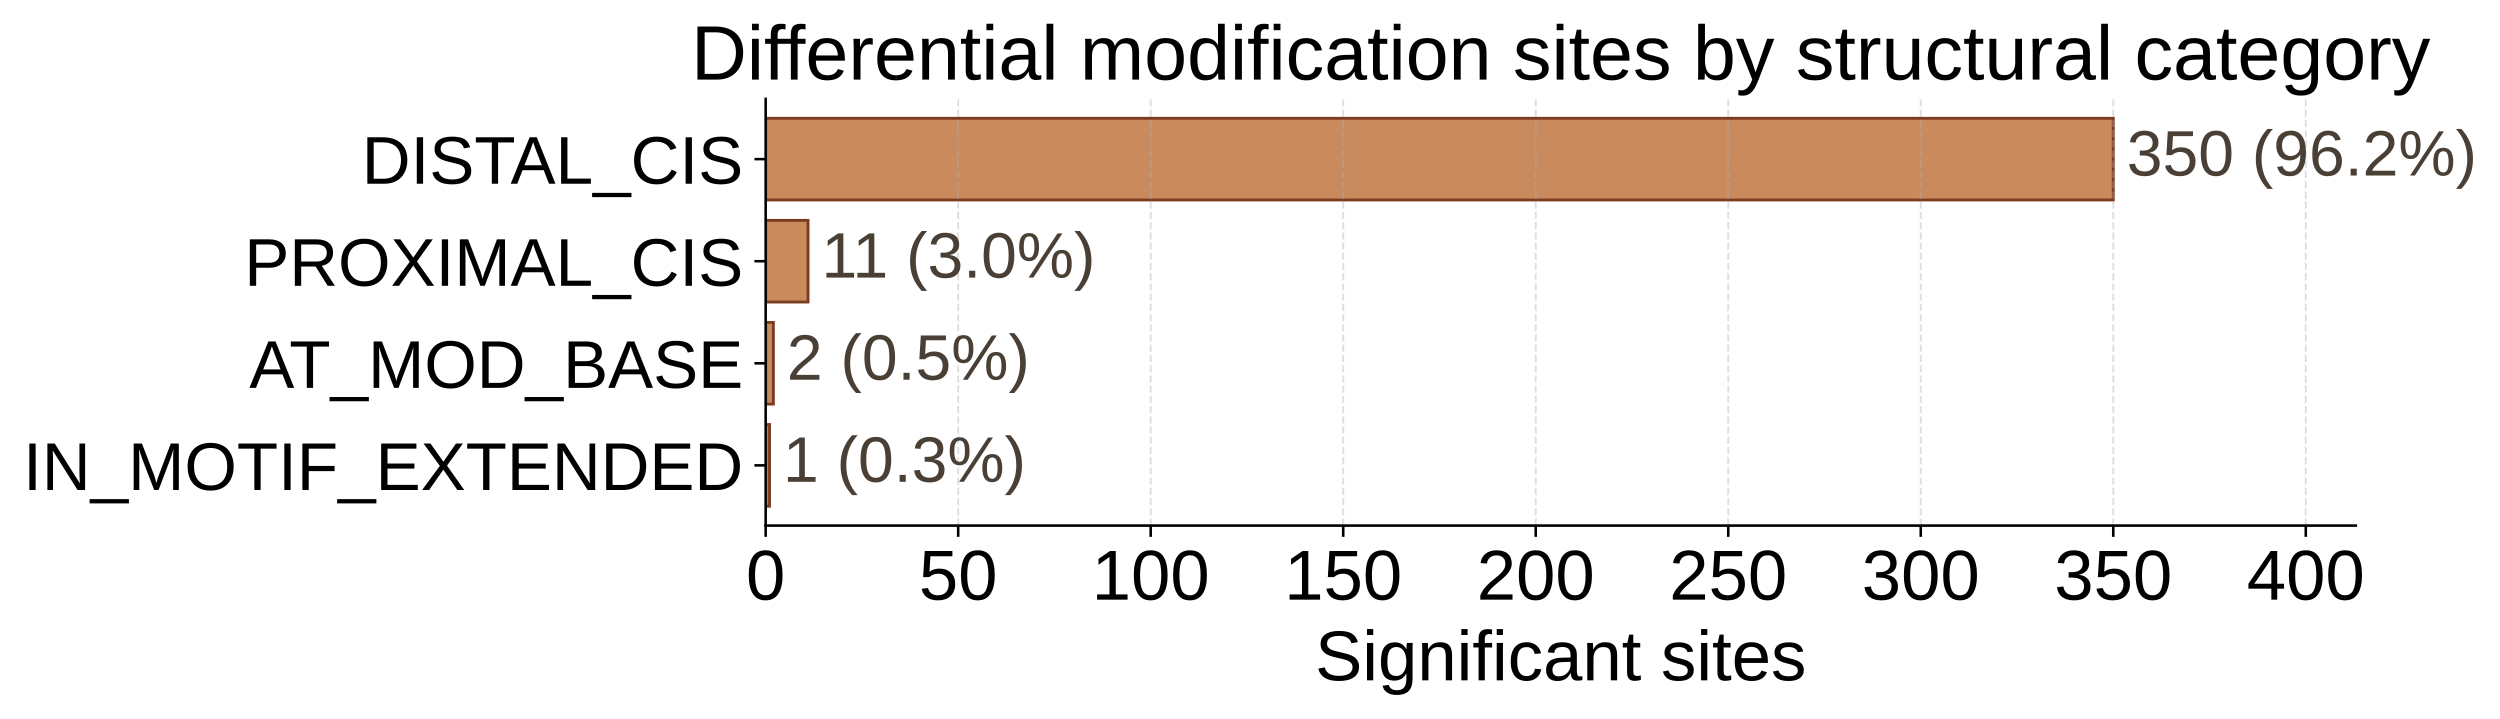
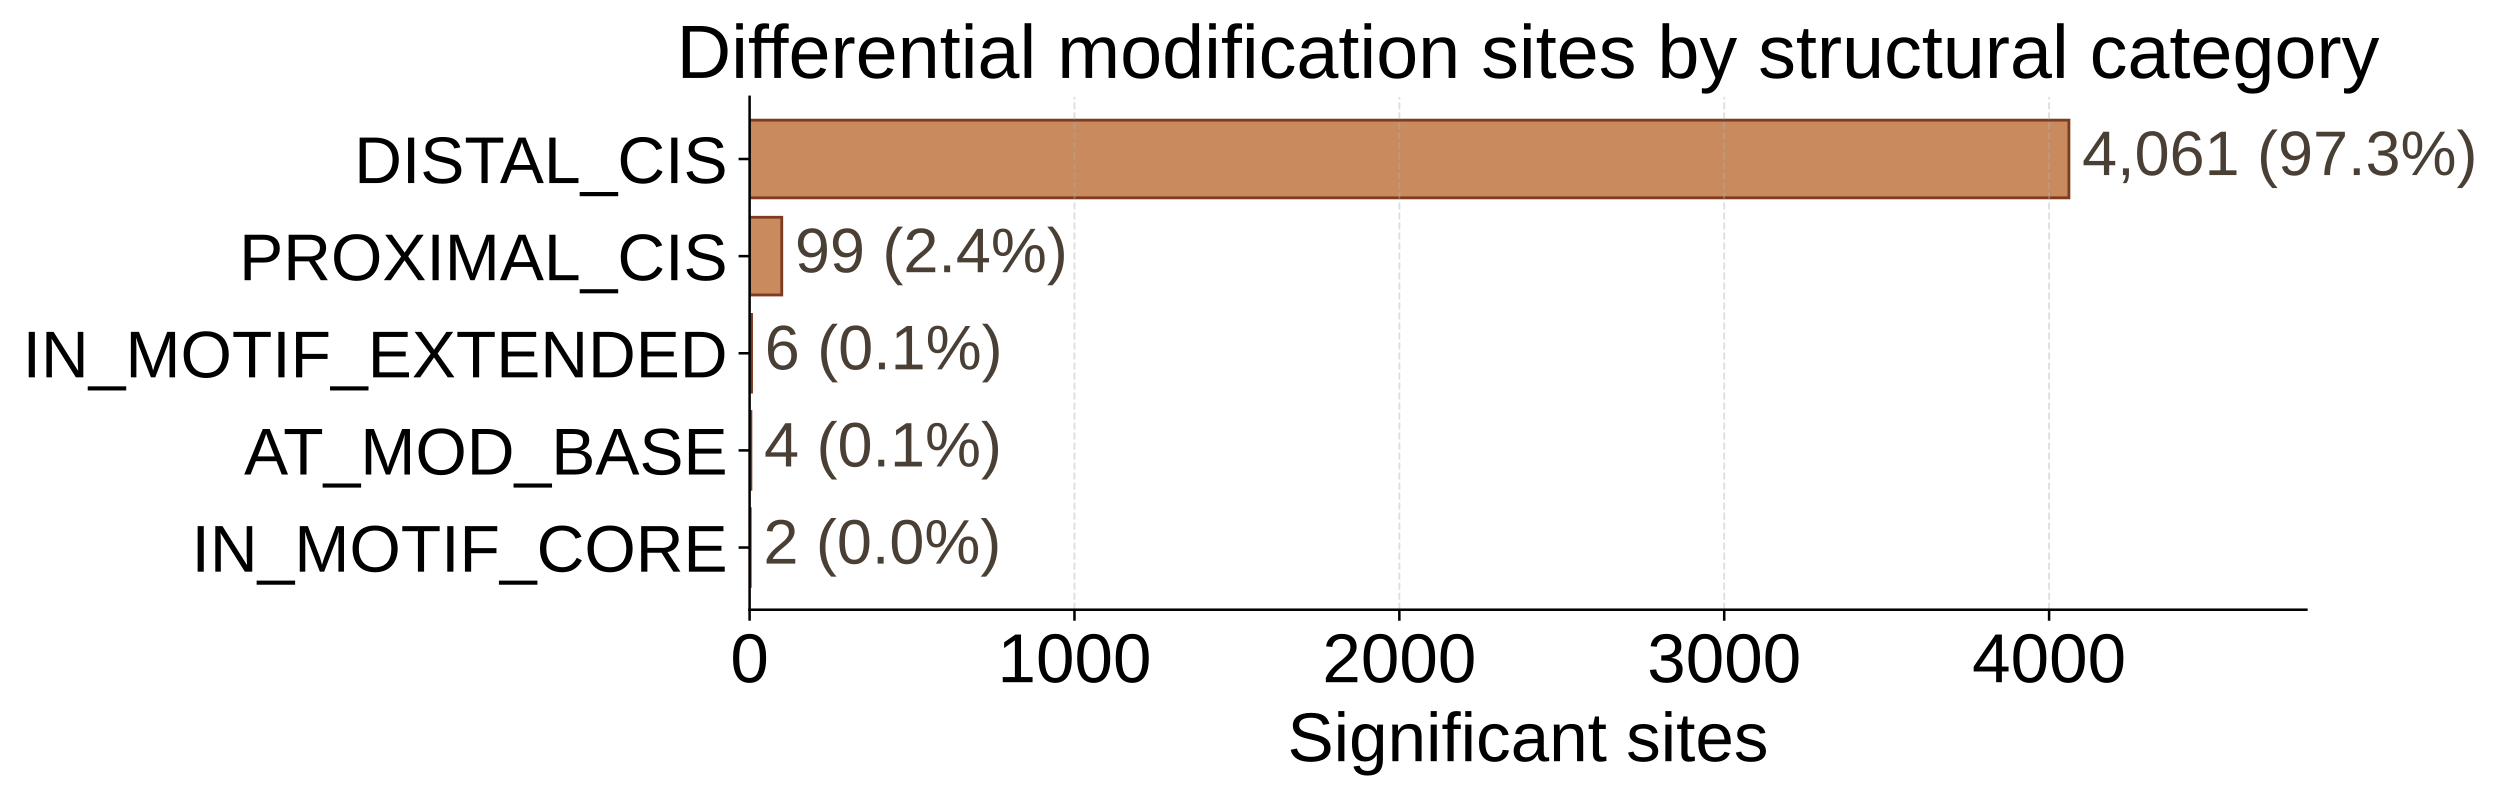
- <svg xmlns="http://www.w3.org/2000/svg" xmlns:xlink="http://www.w3.org/1999/xlink" width="777.828pt" height="223.659pt" viewBox="0 0 777.828 223.659" version="1.1">
+ <svg xmlns="http://www.w3.org/2000/svg" xmlns:xlink="http://www.w3.org/1999/xlink" width="794.506pt" height="253.899pt" viewBox="0 0 794.506 253.899" version="1.1">
  <defs>
    <style type="text/css">*{stroke-linejoin: round; stroke-linecap: butt}</style>
  </defs>
  <g id="figure_1">
    <g id="patch_1">
-       <path d="M 0 223.659  L 777.828 223.659  L 777.828 0  L 0 0  z " style="fill: #ffffff" />
+       <path d="M 0 253.899  L 794.506 253.899  L 794.506 -0  L 0 -0  z " style="fill: #ffffff" />
    </g>
    <g id="axes_1">
      <g id="patch_2">
-         <path d="M 238.224 163.529  L 732.974 163.529  L 732.974 30.769  L 238.224 30.769  z " style="fill: #ffffff" />
+         <path d="M 238.224 193.769  L 732.974 193.769  L 732.974 30.769  L 238.224 30.769  z " style="fill: #ffffff" />
      </g>
      <g id="patch_3">
-         <path d="M 238.224 157.494  L 239.422 157.494  L 239.422 132.086  L 238.224 132.086  z " clip-path="url(#pf5d9aa4b3b)" style="fill: #c98a5e; stroke: #7d3c1f; stroke-width: 0.9; stroke-linejoin: miter" />
+         <path d="M 238.224 186.36  L 238.431 186.36  L 238.431 161.663  L 238.224 161.663  z " clip-path="url(#pcf9c856f02)" style="fill: #c98a5e; stroke: #7d3c1f; stroke-width: 0.9; stroke-linejoin: miter" />
      </g>
      <g id="patch_4">
-         <path d="M 238.224 125.733  L 240.62 125.733  L 240.62 100.325  L 238.224 100.325  z " clip-path="url(#pf5d9aa4b3b)" style="fill: #c98a5e; stroke: #7d3c1f; stroke-width: 0.9; stroke-linejoin: miter" />
+         <path d="M 238.224 155.488  L 238.637 155.488  L 238.637 130.791  L 238.224 130.791  z " clip-path="url(#pcf9c856f02)" style="fill: #c98a5e; stroke: #7d3c1f; stroke-width: 0.9; stroke-linejoin: miter" />
      </g>
      <g id="patch_5">
-         <path d="M 238.224 93.973  L 251.401 93.973  L 251.401 68.564  L 238.224 68.564  z " clip-path="url(#pf5d9aa4b3b)" style="fill: #c98a5e; stroke: #7d3c1f; stroke-width: 0.9; stroke-linejoin: miter" />
+         <path d="M 238.224 124.617  L 238.844 124.617  L 238.844 99.92  L 238.224 99.92  z " clip-path="url(#pcf9c856f02)" style="fill: #c98a5e; stroke: #7d3c1f; stroke-width: 0.9; stroke-linejoin: miter" />
      </g>
      <g id="patch_6">
-         <path d="M 238.224 62.212  L 657.504 62.212  L 657.504 36.803  L 238.224 36.803  z " clip-path="url(#pf5d9aa4b3b)" style="fill: #c98a5e; stroke: #7d3c1f; stroke-width: 0.9; stroke-linejoin: miter" />
+         <path d="M 238.224 93.746  L 248.445 93.746  L 248.445 69.049  L 238.224 69.049  z " clip-path="url(#pcf9c856f02)" style="fill: #c98a5e; stroke: #7d3c1f; stroke-width: 0.9; stroke-linejoin: miter" />
+       </g>
+       <g id="patch_7">
+         <path d="M 238.224 62.875  L 657.504 62.875  L 657.504 38.178  L 238.224 38.178  z " clip-path="url(#pcf9c856f02)" style="fill: #c98a5e; stroke: #7d3c1f; stroke-width: 0.9; stroke-linejoin: miter" />
      </g>
      <g id="matplotlib.axis_1">
        <g id="xtick_1">
          <g id="line2d_1">
-             <path d="M 238.224 163.529  L 238.224 30.769  " clip-path="url(#pf5d9aa4b3b)" style="fill: none; stroke-dasharray: 2.22,0.96; stroke-dashoffset: 0; stroke: #b0b0b0; stroke-opacity: 0.4; stroke-width: 0.6" />
+             <path d="M 238.224 193.769  L 238.224 30.769  " clip-path="url(#pcf9c856f02)" style="fill: none; stroke-dasharray: 2.22,0.96; stroke-dashoffset: 0; stroke: #b0b0b0; stroke-opacity: 0.4; stroke-width: 0.6" />
          </g>
          <g id="line2d_2">
            <defs>
-               <path id="med6eafe009" d="M 0 0  L 0 3.5  " style="stroke: #000000; stroke-width: 0.8" />
+               <path id="m98ffd5bb80" d="M 0 0  L 0 3.5  " style="stroke: #000000; stroke-width: 0.8" />
            </defs>
            <g>
-               <use xlink:href="#med6eafe009" x="238.224" y="163.529" style="stroke: #000000; stroke-width: 0.8" />
+               <use xlink:href="#m98ffd5bb80" x="238.224" y="193.769" style="stroke: #000000; stroke-width: 0.8" />
            </g>
          </g>
          <g id="text_1">
-             <text style="font-size: 22px; font-family: 'Arial', 'Helvetica', 'Nimbus Sans', 'Liberation Sans', 'Arimo', 'DejaVu Sans', 'Bitstream Vera Sans', 'Computer Modern Sans Serif', 'Lucida Grande', 'Verdana', 'Geneva', 'Lucid', 'Avant Garde', sans-serif; text-anchor: middle" x="238.224" y="186.568" transform="rotate(-0 238.2241 186.5681)">0</text>
+             <text style="font-size: 22px; font-family: 'Arial', 'Helvetica', 'Nimbus Sans', 'Liberation Sans', 'Arimo', 'DejaVu Sans', 'Bitstream Vera Sans', 'Computer Modern Sans Serif', 'Lucida Grande', 'Verdana', 'Geneva', 'Lucid', 'Avant Garde', sans-serif; text-anchor: middle" x="238.224" y="216.808" transform="rotate(-0 238.2241 216.8081)">0</text>
          </g>
        </g>
        <g id="xtick_2">
          <g id="line2d_3">
-             <path d="M 298.121 163.529  L 298.121 30.769  " clip-path="url(#pf5d9aa4b3b)" style="fill: none; stroke-dasharray: 2.22,0.96; stroke-dashoffset: 0; stroke: #b0b0b0; stroke-opacity: 0.4; stroke-width: 0.6" />
+             <path d="M 341.469 193.769  L 341.469 30.769  " clip-path="url(#pcf9c856f02)" style="fill: none; stroke-dasharray: 2.22,0.96; stroke-dashoffset: 0; stroke: #b0b0b0; stroke-opacity: 0.4; stroke-width: 0.6" />
          </g>
          <g id="line2d_4">
            <g>
-               <use xlink:href="#med6eafe009" x="298.121" y="163.529" style="stroke: #000000; stroke-width: 0.8" />
+               <use xlink:href="#m98ffd5bb80" x="341.469" y="193.769" style="stroke: #000000; stroke-width: 0.8" />
            </g>
          </g>
          <g id="text_2">
-             <text style="font-size: 22px; font-family: 'Arial', 'Helvetica', 'Nimbus Sans', 'Liberation Sans', 'Arimo', 'DejaVu Sans', 'Bitstream Vera Sans', 'Computer Modern Sans Serif', 'Lucida Grande', 'Verdana', 'Geneva', 'Lucid', 'Avant Garde', sans-serif; text-anchor: middle" x="298.121" y="186.568" transform="rotate(-0 298.1212 186.5681)">50</text>
+             <text style="font-size: 22px; font-family: 'Arial', 'Helvetica', 'Nimbus Sans', 'Liberation Sans', 'Arimo', 'DejaVu Sans', 'Bitstream Vera Sans', 'Computer Modern Sans Serif', 'Lucida Grande', 'Verdana', 'Geneva', 'Lucid', 'Avant Garde', sans-serif; text-anchor: middle" x="341.469" y="216.808" transform="rotate(-0 341.4695 216.8081)">1000</text>
          </g>
        </g>
        <g id="xtick_3">
          <g id="line2d_5">
-             <path d="M 358.018 163.529  L 358.018 30.769  " clip-path="url(#pf5d9aa4b3b)" style="fill: none; stroke-dasharray: 2.22,0.96; stroke-dashoffset: 0; stroke: #b0b0b0; stroke-opacity: 0.4; stroke-width: 0.6" />
+             <path d="M 444.715 193.769  L 444.715 30.769  " clip-path="url(#pcf9c856f02)" style="fill: none; stroke-dasharray: 2.22,0.96; stroke-dashoffset: 0; stroke: #b0b0b0; stroke-opacity: 0.4; stroke-width: 0.6" />
          </g>
          <g id="line2d_6">
            <g>
-               <use xlink:href="#med6eafe009" x="358.018" y="163.529" style="stroke: #000000; stroke-width: 0.8" />
+               <use xlink:href="#m98ffd5bb80" x="444.715" y="193.769" style="stroke: #000000; stroke-width: 0.8" />
            </g>
          </g>
          <g id="text_3">
-             <text style="font-size: 22px; font-family: 'Arial', 'Helvetica', 'Nimbus Sans', 'Liberation Sans', 'Arimo', 'DejaVu Sans', 'Bitstream Vera Sans', 'Computer Modern Sans Serif', 'Lucida Grande', 'Verdana', 'Geneva', 'Lucid', 'Avant Garde', sans-serif; text-anchor: middle" x="358.018" y="186.568" transform="rotate(-0 358.0183 186.5681)">100</text>
+             <text style="font-size: 22px; font-family: 'Arial', 'Helvetica', 'Nimbus Sans', 'Liberation Sans', 'Arimo', 'DejaVu Sans', 'Bitstream Vera Sans', 'Computer Modern Sans Serif', 'Lucida Grande', 'Verdana', 'Geneva', 'Lucid', 'Avant Garde', sans-serif; text-anchor: middle" x="444.715" y="216.808" transform="rotate(-0 444.7149 216.8081)">2000</text>
          </g>
        </g>
        <g id="xtick_4">
          <g id="line2d_7">
-             <path d="M 417.915 163.529  L 417.915 30.769  " clip-path="url(#pf5d9aa4b3b)" style="fill: none; stroke-dasharray: 2.22,0.96; stroke-dashoffset: 0; stroke: #b0b0b0; stroke-opacity: 0.4; stroke-width: 0.6" />
+             <path d="M 547.96 193.769  L 547.96 30.769  " clip-path="url(#pcf9c856f02)" style="fill: none; stroke-dasharray: 2.22,0.96; stroke-dashoffset: 0; stroke: #b0b0b0; stroke-opacity: 0.4; stroke-width: 0.6" />
          </g>
          <g id="line2d_8">
            <g>
-               <use xlink:href="#med6eafe009" x="417.915" y="163.529" style="stroke: #000000; stroke-width: 0.8" />
+               <use xlink:href="#m98ffd5bb80" x="547.96" y="193.769" style="stroke: #000000; stroke-width: 0.8" />
            </g>
          </g>
          <g id="text_4">
-             <text style="font-size: 22px; font-family: 'Arial', 'Helvetica', 'Nimbus Sans', 'Liberation Sans', 'Arimo', 'DejaVu Sans', 'Bitstream Vera Sans', 'Computer Modern Sans Serif', 'Lucida Grande', 'Verdana', 'Geneva', 'Lucid', 'Avant Garde', sans-serif; text-anchor: middle" x="417.915" y="186.568" transform="rotate(-0 417.9153 186.5681)">150</text>
+             <text style="font-size: 22px; font-family: 'Arial', 'Helvetica', 'Nimbus Sans', 'Liberation Sans', 'Arimo', 'DejaVu Sans', 'Bitstream Vera Sans', 'Computer Modern Sans Serif', 'Lucida Grande', 'Verdana', 'Geneva', 'Lucid', 'Avant Garde', sans-serif; text-anchor: middle" x="547.96" y="216.808" transform="rotate(-0 547.9603 216.8081)">3000</text>
          </g>
        </g>
        <g id="xtick_5">
          <g id="line2d_9">
-             <path d="M 477.812 163.529  L 477.812 30.769  " clip-path="url(#pf5d9aa4b3b)" style="fill: none; stroke-dasharray: 2.22,0.96; stroke-dashoffset: 0; stroke: #b0b0b0; stroke-opacity: 0.4; stroke-width: 0.6" />
+             <path d="M 651.206 193.769  L 651.206 30.769  " clip-path="url(#pcf9c856f02)" style="fill: none; stroke-dasharray: 2.22,0.96; stroke-dashoffset: 0; stroke: #b0b0b0; stroke-opacity: 0.4; stroke-width: 0.6" />
          </g>
          <g id="line2d_10">
            <g>
-               <use xlink:href="#med6eafe009" x="477.812" y="163.529" style="stroke: #000000; stroke-width: 0.8" />
+               <use xlink:href="#m98ffd5bb80" x="651.206" y="193.769" style="stroke: #000000; stroke-width: 0.8" />
            </g>
          </g>
          <g id="text_5">
-             <text style="font-size: 22px; font-family: 'Arial', 'Helvetica', 'Nimbus Sans', 'Liberation Sans', 'Arimo', 'DejaVu Sans', 'Bitstream Vera Sans', 'Computer Modern Sans Serif', 'Lucida Grande', 'Verdana', 'Geneva', 'Lucid', 'Avant Garde', sans-serif; text-anchor: middle" x="477.812" y="186.568" transform="rotate(-0 477.8124 186.5681)">200</text>
+             <text style="font-size: 22px; font-family: 'Arial', 'Helvetica', 'Nimbus Sans', 'Liberation Sans', 'Arimo', 'DejaVu Sans', 'Bitstream Vera Sans', 'Computer Modern Sans Serif', 'Lucida Grande', 'Verdana', 'Geneva', 'Lucid', 'Avant Garde', sans-serif; text-anchor: middle" x="651.206" y="216.808" transform="rotate(-0 651.2058 216.8081)">4000</text>
          </g>
        </g>
-         <g id="xtick_6">
-           <g id="line2d_11">
-             <path d="M 537.71 163.529  L 537.71 30.769  " clip-path="url(#pf5d9aa4b3b)" style="fill: none; stroke-dasharray: 2.22,0.96; stroke-dashoffset: 0; stroke: #b0b0b0; stroke-opacity: 0.4; stroke-width: 0.6" />
-           </g>
-           <g id="line2d_12">
-             <g>
-               <use xlink:href="#med6eafe009" x="537.71" y="163.529" style="stroke: #000000; stroke-width: 0.8" />
-             </g>
-           </g>
-           <g id="text_6">
-             <text style="font-size: 22px; font-family: 'Arial', 'Helvetica', 'Nimbus Sans', 'Liberation Sans', 'Arimo', 'DejaVu Sans', 'Bitstream Vera Sans', 'Computer Modern Sans Serif', 'Lucida Grande', 'Verdana', 'Geneva', 'Lucid', 'Avant Garde', sans-serif; text-anchor: middle" x="537.71" y="186.568" transform="rotate(-0 537.7095 186.5681)">250</text>
-           </g>
-         </g>
-         <g id="xtick_7">
-           <g id="line2d_13">
-             <path d="M 597.607 163.529  L 597.607 30.769  " clip-path="url(#pf5d9aa4b3b)" style="fill: none; stroke-dasharray: 2.22,0.96; stroke-dashoffset: 0; stroke: #b0b0b0; stroke-opacity: 0.4; stroke-width: 0.6" />
-           </g>
-           <g id="line2d_14">
-             <g>
-               <use xlink:href="#med6eafe009" x="597.607" y="163.529" style="stroke: #000000; stroke-width: 0.8" />
-             </g>
-           </g>
-           <g id="text_7">
-             <text style="font-size: 22px; font-family: 'Arial', 'Helvetica', 'Nimbus Sans', 'Liberation Sans', 'Arimo', 'DejaVu Sans', 'Bitstream Vera Sans', 'Computer Modern Sans Serif', 'Lucida Grande', 'Verdana', 'Geneva', 'Lucid', 'Avant Garde', sans-serif; text-anchor: middle" x="597.607" y="186.568" transform="rotate(-0 597.6066 186.5681)">300</text>
-           </g>
-         </g>
-         <g id="xtick_8">
-           <g id="line2d_15">
-             <path d="M 657.504 163.529  L 657.504 30.769  " clip-path="url(#pf5d9aa4b3b)" style="fill: none; stroke-dasharray: 2.22,0.96; stroke-dashoffset: 0; stroke: #b0b0b0; stroke-opacity: 0.4; stroke-width: 0.6" />
-           </g>
-           <g id="line2d_16">
-             <g>
-               <use xlink:href="#med6eafe009" x="657.504" y="163.529" style="stroke: #000000; stroke-width: 0.8" />
-             </g>
-           </g>
-           <g id="text_8">
-             <text style="font-size: 22px; font-family: 'Arial', 'Helvetica', 'Nimbus Sans', 'Liberation Sans', 'Arimo', 'DejaVu Sans', 'Bitstream Vera Sans', 'Computer Modern Sans Serif', 'Lucida Grande', 'Verdana', 'Geneva', 'Lucid', 'Avant Garde', sans-serif; text-anchor: middle" x="657.504" y="186.568" transform="rotate(-0 657.5037 186.5681)">350</text>
-           </g>
-         </g>
-         <g id="xtick_9">
-           <g id="line2d_17">
-             <path d="M 717.401 163.529  L 717.401 30.769  " clip-path="url(#pf5d9aa4b3b)" style="fill: none; stroke-dasharray: 2.22,0.96; stroke-dashoffset: 0; stroke: #b0b0b0; stroke-opacity: 0.4; stroke-width: 0.6" />
-           </g>
-           <g id="line2d_18">
-             <g>
-               <use xlink:href="#med6eafe009" x="717.401" y="163.529" style="stroke: #000000; stroke-width: 0.8" />
-             </g>
-           </g>
-           <g id="text_9">
-             <text style="font-size: 22px; font-family: 'Arial', 'Helvetica', 'Nimbus Sans', 'Liberation Sans', 'Arimo', 'DejaVu Sans', 'Bitstream Vera Sans', 'Computer Modern Sans Serif', 'Lucida Grande', 'Verdana', 'Geneva', 'Lucid', 'Avant Garde', sans-serif; text-anchor: middle" x="717.401" y="186.568" transform="rotate(-0 717.4008 186.5681)">400</text>
-           </g>
-         </g>
-         <g id="text_10">
-           <text style="font-size: 22px; font-family: 'Arial', 'Helvetica', 'Nimbus Sans', 'Liberation Sans', 'Arimo', 'DejaVu Sans', 'Bitstream Vera Sans', 'Computer Modern Sans Serif', 'Lucida Grande', 'Verdana', 'Geneva', 'Lucid', 'Avant Garde', sans-serif; text-anchor: middle" x="485.599" y="211.664" transform="rotate(-0 485.5991 211.6641)">Significant sites</text>
+         <g id="text_6">
+           <text style="font-size: 22px; font-family: 'Arial', 'Helvetica', 'Nimbus Sans', 'Liberation Sans', 'Arimo', 'DejaVu Sans', 'Bitstream Vera Sans', 'Computer Modern Sans Serif', 'Lucida Grande', 'Verdana', 'Geneva', 'Lucid', 'Avant Garde', sans-serif; text-anchor: middle" x="485.599" y="241.904" transform="rotate(-0 485.5991 241.9041)">Significant sites</text>
        </g>
      </g>
      <g id="matplotlib.axis_2">
        <g id="ytick_1">
-           <g id="line2d_19">
+           <g id="line2d_11">
            <defs>
-               <path id="mbbd9e365c1" d="M 0 0  L -3.5 0  " style="stroke: #000000; stroke-width: 0.8" />
+               <path id="mda276903e4" d="M 0 0  L -3.5 0  " style="stroke: #000000; stroke-width: 0.8" />
            </defs>
            <g>
-               <use xlink:href="#mbbd9e365c1" x="238.224" y="144.79" style="stroke: #000000; stroke-width: 0.8" />
+               <use xlink:href="#mda276903e4" x="238.224" y="174.011" style="stroke: #000000; stroke-width: 0.8" />
+             </g>
+           </g>
+           <g id="text_7">
+             <text style="font-size: 21px; font-family: 'Arial', 'Helvetica', 'Nimbus Sans', 'Liberation Sans', 'Arimo', 'DejaVu Sans', 'Bitstream Vera Sans', 'Computer Modern Sans Serif', 'Lucida Grande', 'Verdana', 'Geneva', 'Lucid', 'Avant Garde', sans-serif; text-anchor: end" x="231.224" y="181.666" transform="rotate(-0 231.2241 181.6663)">IN_MOTIF_CORE</text>
+           </g>
+         </g>
+         <g id="ytick_2">
+           <g id="line2d_12">
+             <g>
+               <use xlink:href="#mda276903e4" x="238.224" y="143.14" style="stroke: #000000; stroke-width: 0.8" />
+             </g>
+           </g>
+           <g id="text_8">
+             <text style="font-size: 21px; font-family: 'Arial', 'Helvetica', 'Nimbus Sans', 'Liberation Sans', 'Arimo', 'DejaVu Sans', 'Bitstream Vera Sans', 'Computer Modern Sans Serif', 'Lucida Grande', 'Verdana', 'Geneva', 'Lucid', 'Avant Garde', sans-serif; text-anchor: end" x="231.224" y="150.795" transform="rotate(-0 231.2241 150.7951)">AT_MOD_BASE</text>
+           </g>
+         </g>
+         <g id="ytick_3">
+           <g id="line2d_13">
+             <g>
+               <use xlink:href="#mda276903e4" x="238.224" y="112.269" style="stroke: #000000; stroke-width: 0.8" />
+             </g>
+           </g>
+           <g id="text_9">
+             <text style="font-size: 21px; font-family: 'Arial', 'Helvetica', 'Nimbus Sans', 'Liberation Sans', 'Arimo', 'DejaVu Sans', 'Bitstream Vera Sans', 'Computer Modern Sans Serif', 'Lucida Grande', 'Verdana', 'Geneva', 'Lucid', 'Avant Garde', sans-serif; text-anchor: end" x="231.224" y="119.924" transform="rotate(-0 231.2241 119.9239)">IN_MOTIF_EXTENDED</text>
+           </g>
+         </g>
+         <g id="ytick_4">
+           <g id="line2d_14">
+             <g>
+               <use xlink:href="#mda276903e4" x="238.224" y="81.398" style="stroke: #000000; stroke-width: 0.8" />
+             </g>
+           </g>
+           <g id="text_10">
+             <text style="font-size: 21px; font-family: 'Arial', 'Helvetica', 'Nimbus Sans', 'Liberation Sans', 'Arimo', 'DejaVu Sans', 'Bitstream Vera Sans', 'Computer Modern Sans Serif', 'Lucida Grande', 'Verdana', 'Geneva', 'Lucid', 'Avant Garde', sans-serif; text-anchor: end" x="231.224" y="89.053" transform="rotate(-0 231.2241 89.05269)">PROXIMAL_CIS</text>
+           </g>
+         </g>
+         <g id="ytick_5">
+           <g id="line2d_15">
+             <g>
+               <use xlink:href="#mda276903e4" x="238.224" y="50.526" style="stroke: #000000; stroke-width: 0.8" />
            </g>
          </g>
          <g id="text_11">
-             <text style="font-size: 21px; font-family: 'Arial', 'Helvetica', 'Nimbus Sans', 'Liberation Sans', 'Arimo', 'DejaVu Sans', 'Bitstream Vera Sans', 'Computer Modern Sans Serif', 'Lucida Grande', 'Verdana', 'Geneva', 'Lucid', 'Avant Garde', sans-serif; text-anchor: end" x="231.224" y="152.445" transform="rotate(-0 231.2241 152.4451)">IN_MOTIF_EXTENDED</text>
-           </g>
-         </g>
-         <g id="ytick_2">
-           <g id="line2d_20">
-             <g>
-               <use xlink:href="#mbbd9e365c1" x="238.224" y="113.029" style="stroke: #000000; stroke-width: 0.8" />
-             </g>
-           </g>
-           <g id="text_12">
-             <text style="font-size: 21px; font-family: 'Arial', 'Helvetica', 'Nimbus Sans', 'Liberation Sans', 'Arimo', 'DejaVu Sans', 'Bitstream Vera Sans', 'Computer Modern Sans Serif', 'Lucida Grande', 'Verdana', 'Geneva', 'Lucid', 'Avant Garde', sans-serif; text-anchor: end" x="231.224" y="120.684" transform="rotate(-0 231.2241 120.6843)">AT_MOD_BASE</text>
-           </g>
-         </g>
-         <g id="ytick_3">
-           <g id="line2d_21">
-             <g>
-               <use xlink:href="#mbbd9e365c1" x="238.224" y="81.268" style="stroke: #000000; stroke-width: 0.8" />
-             </g>
-           </g>
-           <g id="text_13">
-             <text style="font-size: 21px; font-family: 'Arial', 'Helvetica', 'Nimbus Sans', 'Liberation Sans', 'Arimo', 'DejaVu Sans', 'Bitstream Vera Sans', 'Computer Modern Sans Serif', 'Lucida Grande', 'Verdana', 'Geneva', 'Lucid', 'Avant Garde', sans-serif; text-anchor: end" x="231.224" y="88.924" transform="rotate(-0 231.2241 88.92352)">PROXIMAL_CIS</text>
-           </g>
-         </g>
-         <g id="ytick_4">
-           <g id="line2d_22">
-             <g>
-               <use xlink:href="#mbbd9e365c1" x="238.224" y="49.508" style="stroke: #000000; stroke-width: 0.8" />
-             </g>
-           </g>
-           <g id="text_14">
-             <text style="font-size: 21px; font-family: 'Arial', 'Helvetica', 'Nimbus Sans', 'Liberation Sans', 'Arimo', 'DejaVu Sans', 'Bitstream Vera Sans', 'Computer Modern Sans Serif', 'Lucida Grande', 'Verdana', 'Geneva', 'Lucid', 'Avant Garde', sans-serif; text-anchor: end" x="231.224" y="57.163" transform="rotate(-0 231.2241 57.16276)">DISTAL_CIS</text>
+             <text style="font-size: 21px; font-family: 'Arial', 'Helvetica', 'Nimbus Sans', 'Liberation Sans', 'Arimo', 'DejaVu Sans', 'Bitstream Vera Sans', 'Computer Modern Sans Serif', 'Lucida Grande', 'Verdana', 'Geneva', 'Lucid', 'Avant Garde', sans-serif; text-anchor: end" x="231.224" y="58.181" transform="rotate(-0 231.2241 58.18148)">DISTAL_CIS</text>
          </g>
        </g>
      </g>
-       <g id="patch_7">
-         <path d="M 238.224 163.529  L 238.224 30.769  " style="fill: none; stroke: #000000; stroke-width: 0.8; stroke-linejoin: miter; stroke-linecap: square" />
+       <g id="patch_8">
+         <path d="M 238.224 193.769  L 238.224 30.769  " style="fill: none; stroke: #000000; stroke-width: 0.8; stroke-linejoin: miter; stroke-linecap: square" />
      </g>
-       <g id="patch_8">
-         <path d="M 238.224 163.529  L 732.974 163.529  " style="fill: none; stroke: #000000; stroke-width: 0.8; stroke-linejoin: miter; stroke-linecap: square" />
+       <g id="patch_9">
+         <path d="M 238.224 193.769  L 732.974 193.769  " style="fill: none; stroke: #000000; stroke-width: 0.8; stroke-linejoin: miter; stroke-linecap: square" />
+       </g>
+       <g id="text_12">
+         <text style="font-size: 20px; font-family: 'Arial', 'Helvetica', 'Nimbus Sans', 'Liberation Sans', 'Arimo', 'DejaVu Sans', 'Bitstream Vera Sans', 'Computer Modern Sans Serif', 'Lucida Grande', 'Verdana', 'Geneva', 'Lucid', 'Avant Garde', sans-serif; text-anchor: start; fill: #4a3f35" x="242.623" y="179.122" transform="rotate(-0 242.6233 179.1221)">2 (0.0%)</text>
+       </g>
+       <g id="text_13">
+         <text style="font-size: 20px; font-family: 'Arial', 'Helvetica', 'Nimbus Sans', 'Liberation Sans', 'Arimo', 'DejaVu Sans', 'Bitstream Vera Sans', 'Computer Modern Sans Serif', 'Lucida Grande', 'Verdana', 'Geneva', 'Lucid', 'Avant Garde', sans-serif; text-anchor: start; fill: #4a3f35" x="242.83" y="148.251" transform="rotate(-0 242.8298 148.2509)">4 (0.1%)</text>
+       </g>
+       <g id="text_14">
+         <text style="font-size: 20px; font-family: 'Arial', 'Helvetica', 'Nimbus Sans', 'Liberation Sans', 'Arimo', 'DejaVu Sans', 'Bitstream Vera Sans', 'Computer Modern Sans Serif', 'Lucida Grande', 'Verdana', 'Geneva', 'Lucid', 'Avant Garde', sans-serif; text-anchor: start; fill: #4a3f35" x="243.036" y="117.38" transform="rotate(-0 243.0363 117.3797)">6 (0.1%)</text>
      </g>
      <g id="text_15">
-         <text style="font-size: 20px; font-family: 'Arial', 'Helvetica', 'Nimbus Sans', 'Liberation Sans', 'Arimo', 'DejaVu Sans', 'Bitstream Vera Sans', 'Computer Modern Sans Serif', 'Lucida Grande', 'Verdana', 'Geneva', 'Lucid', 'Avant Garde', sans-serif; text-anchor: start; fill: #4a3f35" x="243.615" y="149.901" transform="rotate(-0 243.6148 149.9008)">1 (0.3%)</text>
+         <text style="font-size: 20px; font-family: 'Arial', 'Helvetica', 'Nimbus Sans', 'Liberation Sans', 'Arimo', 'DejaVu Sans', 'Bitstream Vera Sans', 'Computer Modern Sans Serif', 'Lucida Grande', 'Verdana', 'Geneva', 'Lucid', 'Avant Garde', sans-serif; text-anchor: start; fill: #4a3f35" x="252.638" y="86.508" transform="rotate(-0 252.6382 86.50848)">99 (2.4%)</text>
      </g>
      <g id="text_16">
-         <text style="font-size: 20px; font-family: 'Arial', 'Helvetica', 'Nimbus Sans', 'Liberation Sans', 'Arimo', 'DejaVu Sans', 'Bitstream Vera Sans', 'Computer Modern Sans Serif', 'Lucida Grande', 'Verdana', 'Geneva', 'Lucid', 'Avant Garde', sans-serif; text-anchor: start; fill: #4a3f35" x="244.813" y="118.14" transform="rotate(-0 244.8127 118.1401)">2 (0.5%)</text>
+         <text style="font-size: 20px; font-family: 'Arial', 'Helvetica', 'Nimbus Sans', 'Liberation Sans', 'Arimo', 'DejaVu Sans', 'Bitstream Vera Sans', 'Computer Modern Sans Serif', 'Lucida Grande', 'Verdana', 'Geneva', 'Lucid', 'Avant Garde', sans-serif; text-anchor: start; fill: #4a3f35" x="661.697" y="55.637" transform="rotate(-0 661.6965 55.63726)">4,061 (97.3%)</text>
      </g>
      <g id="text_17">
-         <text style="font-size: 20px; font-family: 'Arial', 'Helvetica', 'Nimbus Sans', 'Liberation Sans', 'Arimo', 'DejaVu Sans', 'Bitstream Vera Sans', 'Computer Modern Sans Serif', 'Lucida Grande', 'Verdana', 'Geneva', 'Lucid', 'Avant Garde', sans-serif; text-anchor: start; fill: #4a3f35" x="255.594" y="86.379" transform="rotate(-0 255.5942 86.37931)">11 (3.0%)</text>
-       </g>
-       <g id="text_18">
-         <text style="font-size: 20px; font-family: 'Arial', 'Helvetica', 'Nimbus Sans', 'Liberation Sans', 'Arimo', 'DejaVu Sans', 'Bitstream Vera Sans', 'Computer Modern Sans Serif', 'Lucida Grande', 'Verdana', 'Geneva', 'Lucid', 'Avant Garde', sans-serif; text-anchor: start; fill: #4a3f35" x="661.697" y="54.619" transform="rotate(-0 661.6965 54.61854)">350 (96.2%)</text>
-       </g>
-       <g id="text_19">
        <text style="font-size: 24px; font-family: 'Arial', 'Helvetica', 'Nimbus Sans', 'Liberation Sans', 'Arimo', 'DejaVu Sans', 'Bitstream Vera Sans', 'Computer Modern Sans Serif', 'Lucida Grande', 'Verdana', 'Geneva', 'Lucid', 'Avant Garde', sans-serif; text-anchor: middle" x="485.599" y="24.769" transform="rotate(-0 485.5991 24.76875)">Differential modification sites by structural category</text>
      </g>
    </g>
  </g>
  <defs>
-     <clipPath id="pf5d9aa4b3b">
-       <rect x="238.224" y="30.769" width="494.75" height="132.76" />
+     <clipPath id="pcf9c856f02">
+       <rect x="238.224" y="30.769" width="494.75" height="163" />
    </clipPath>
  </defs>
</svg>
